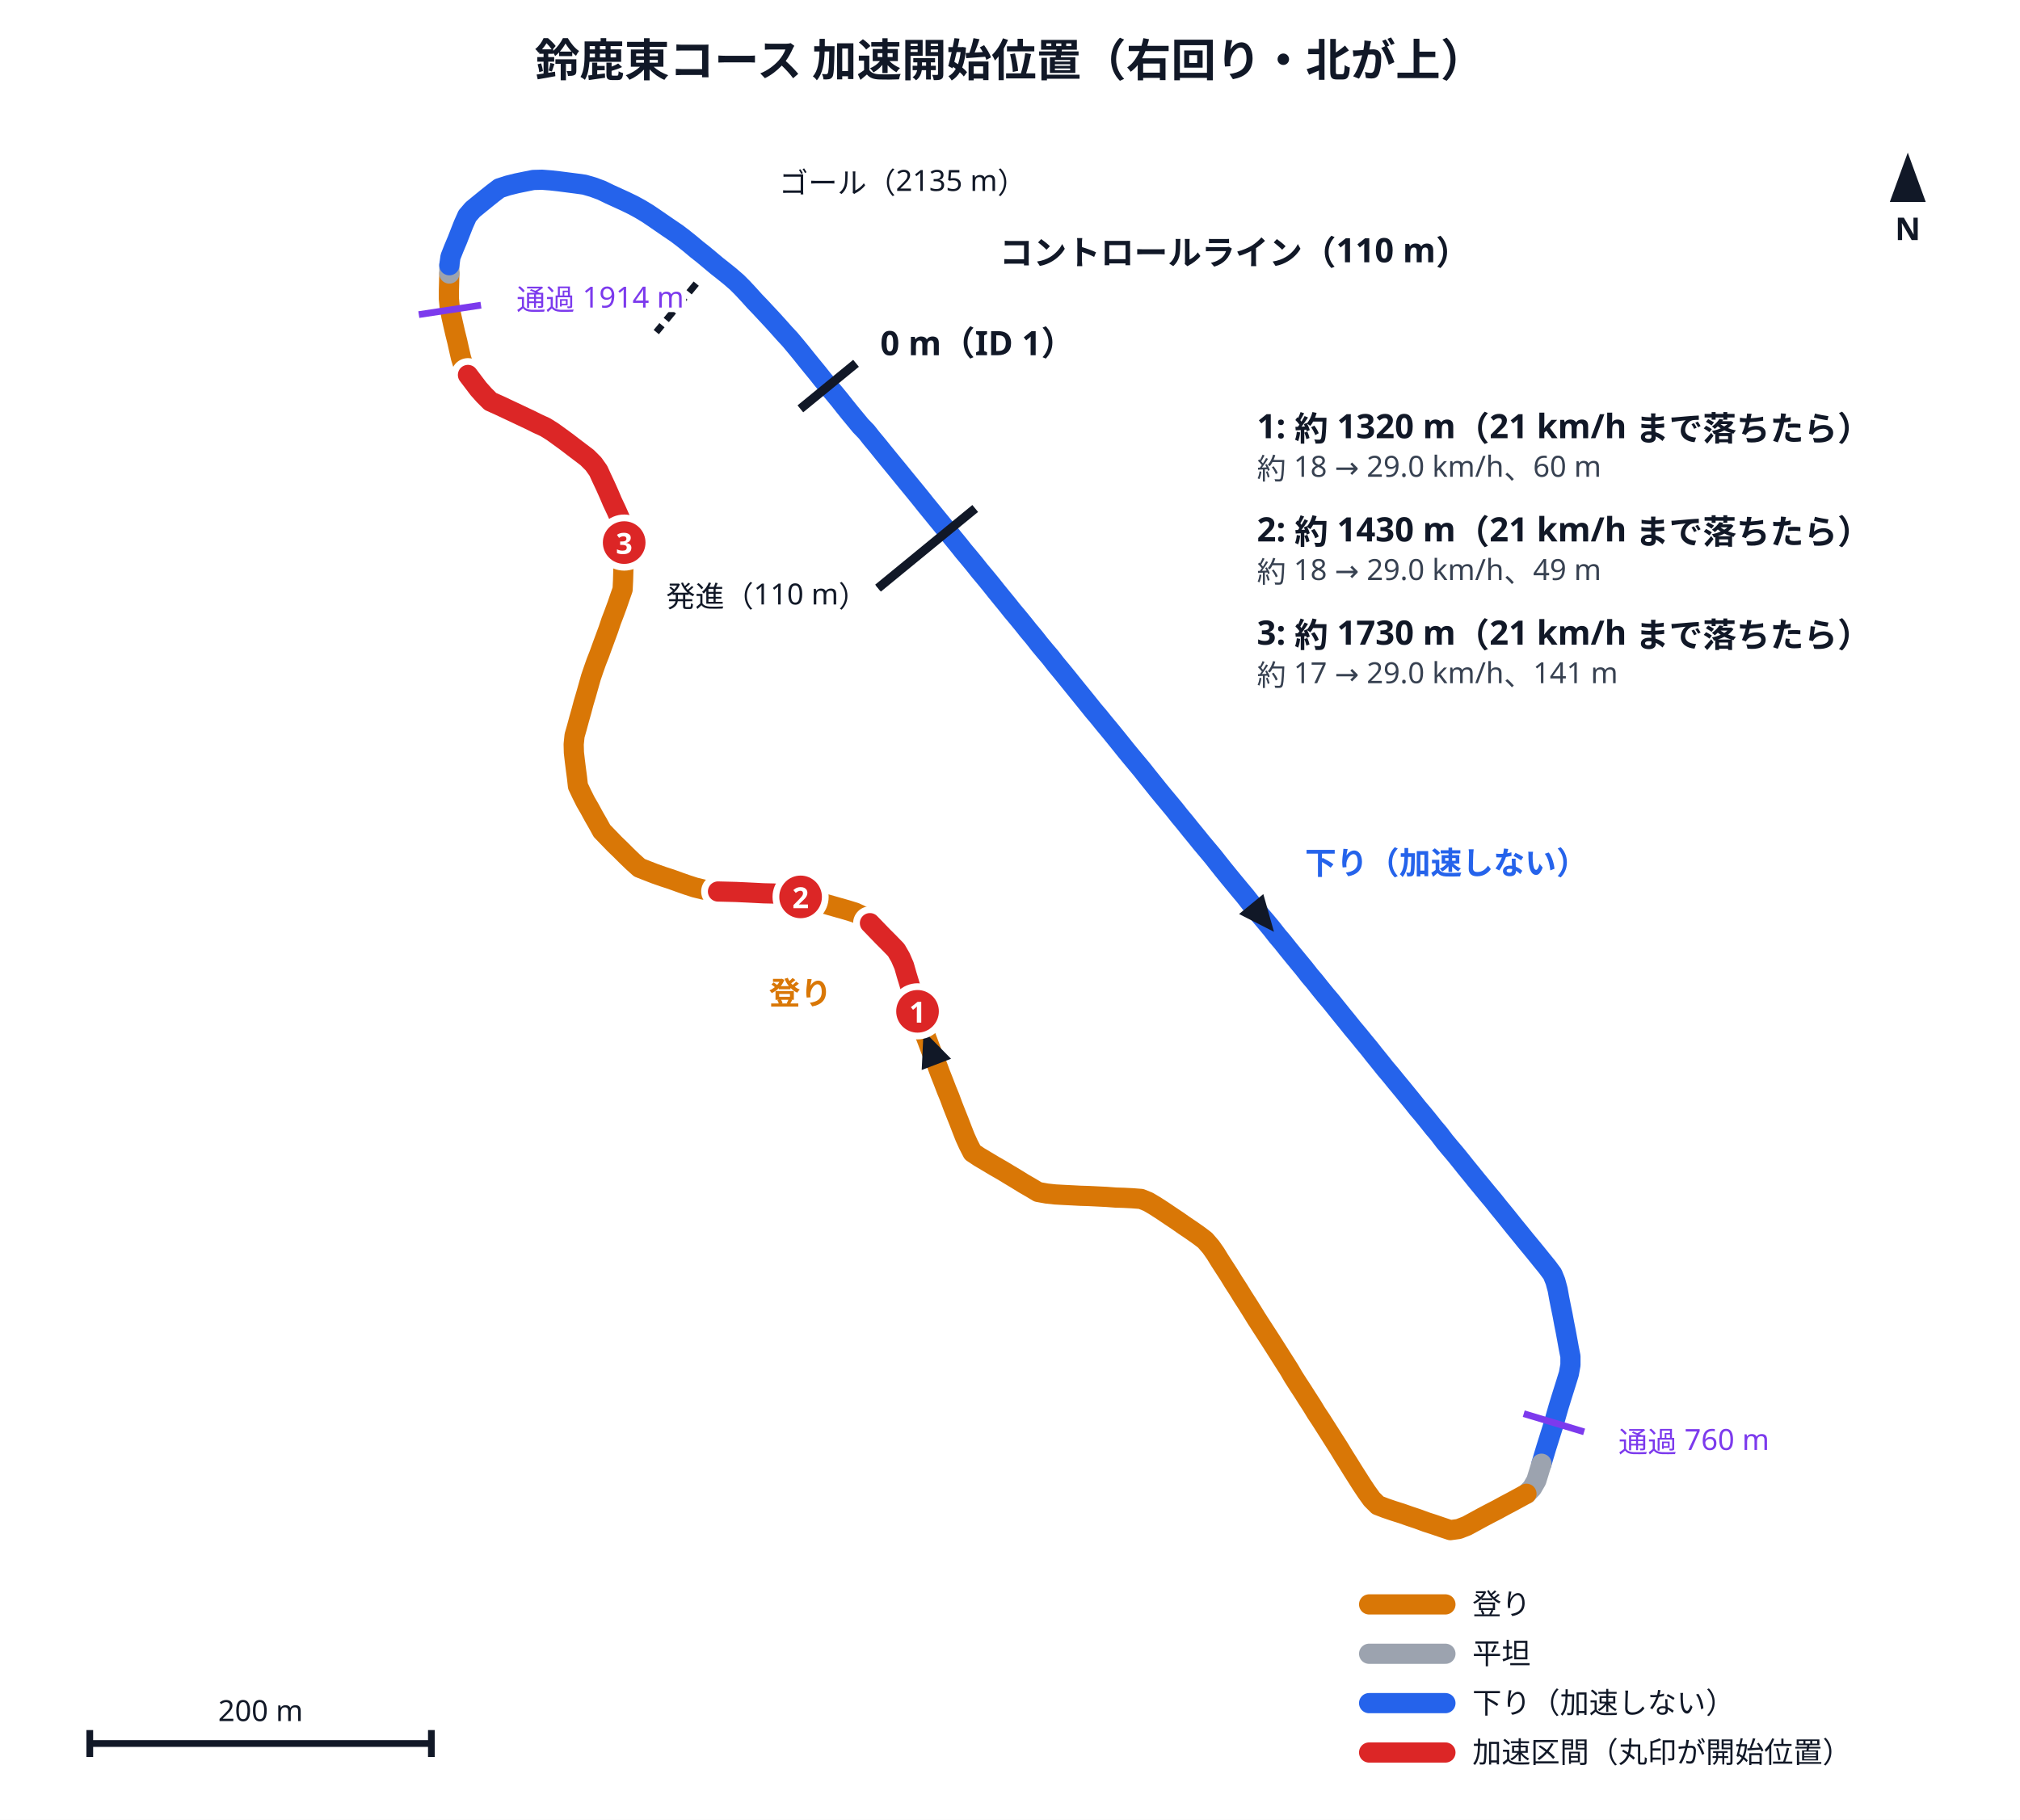
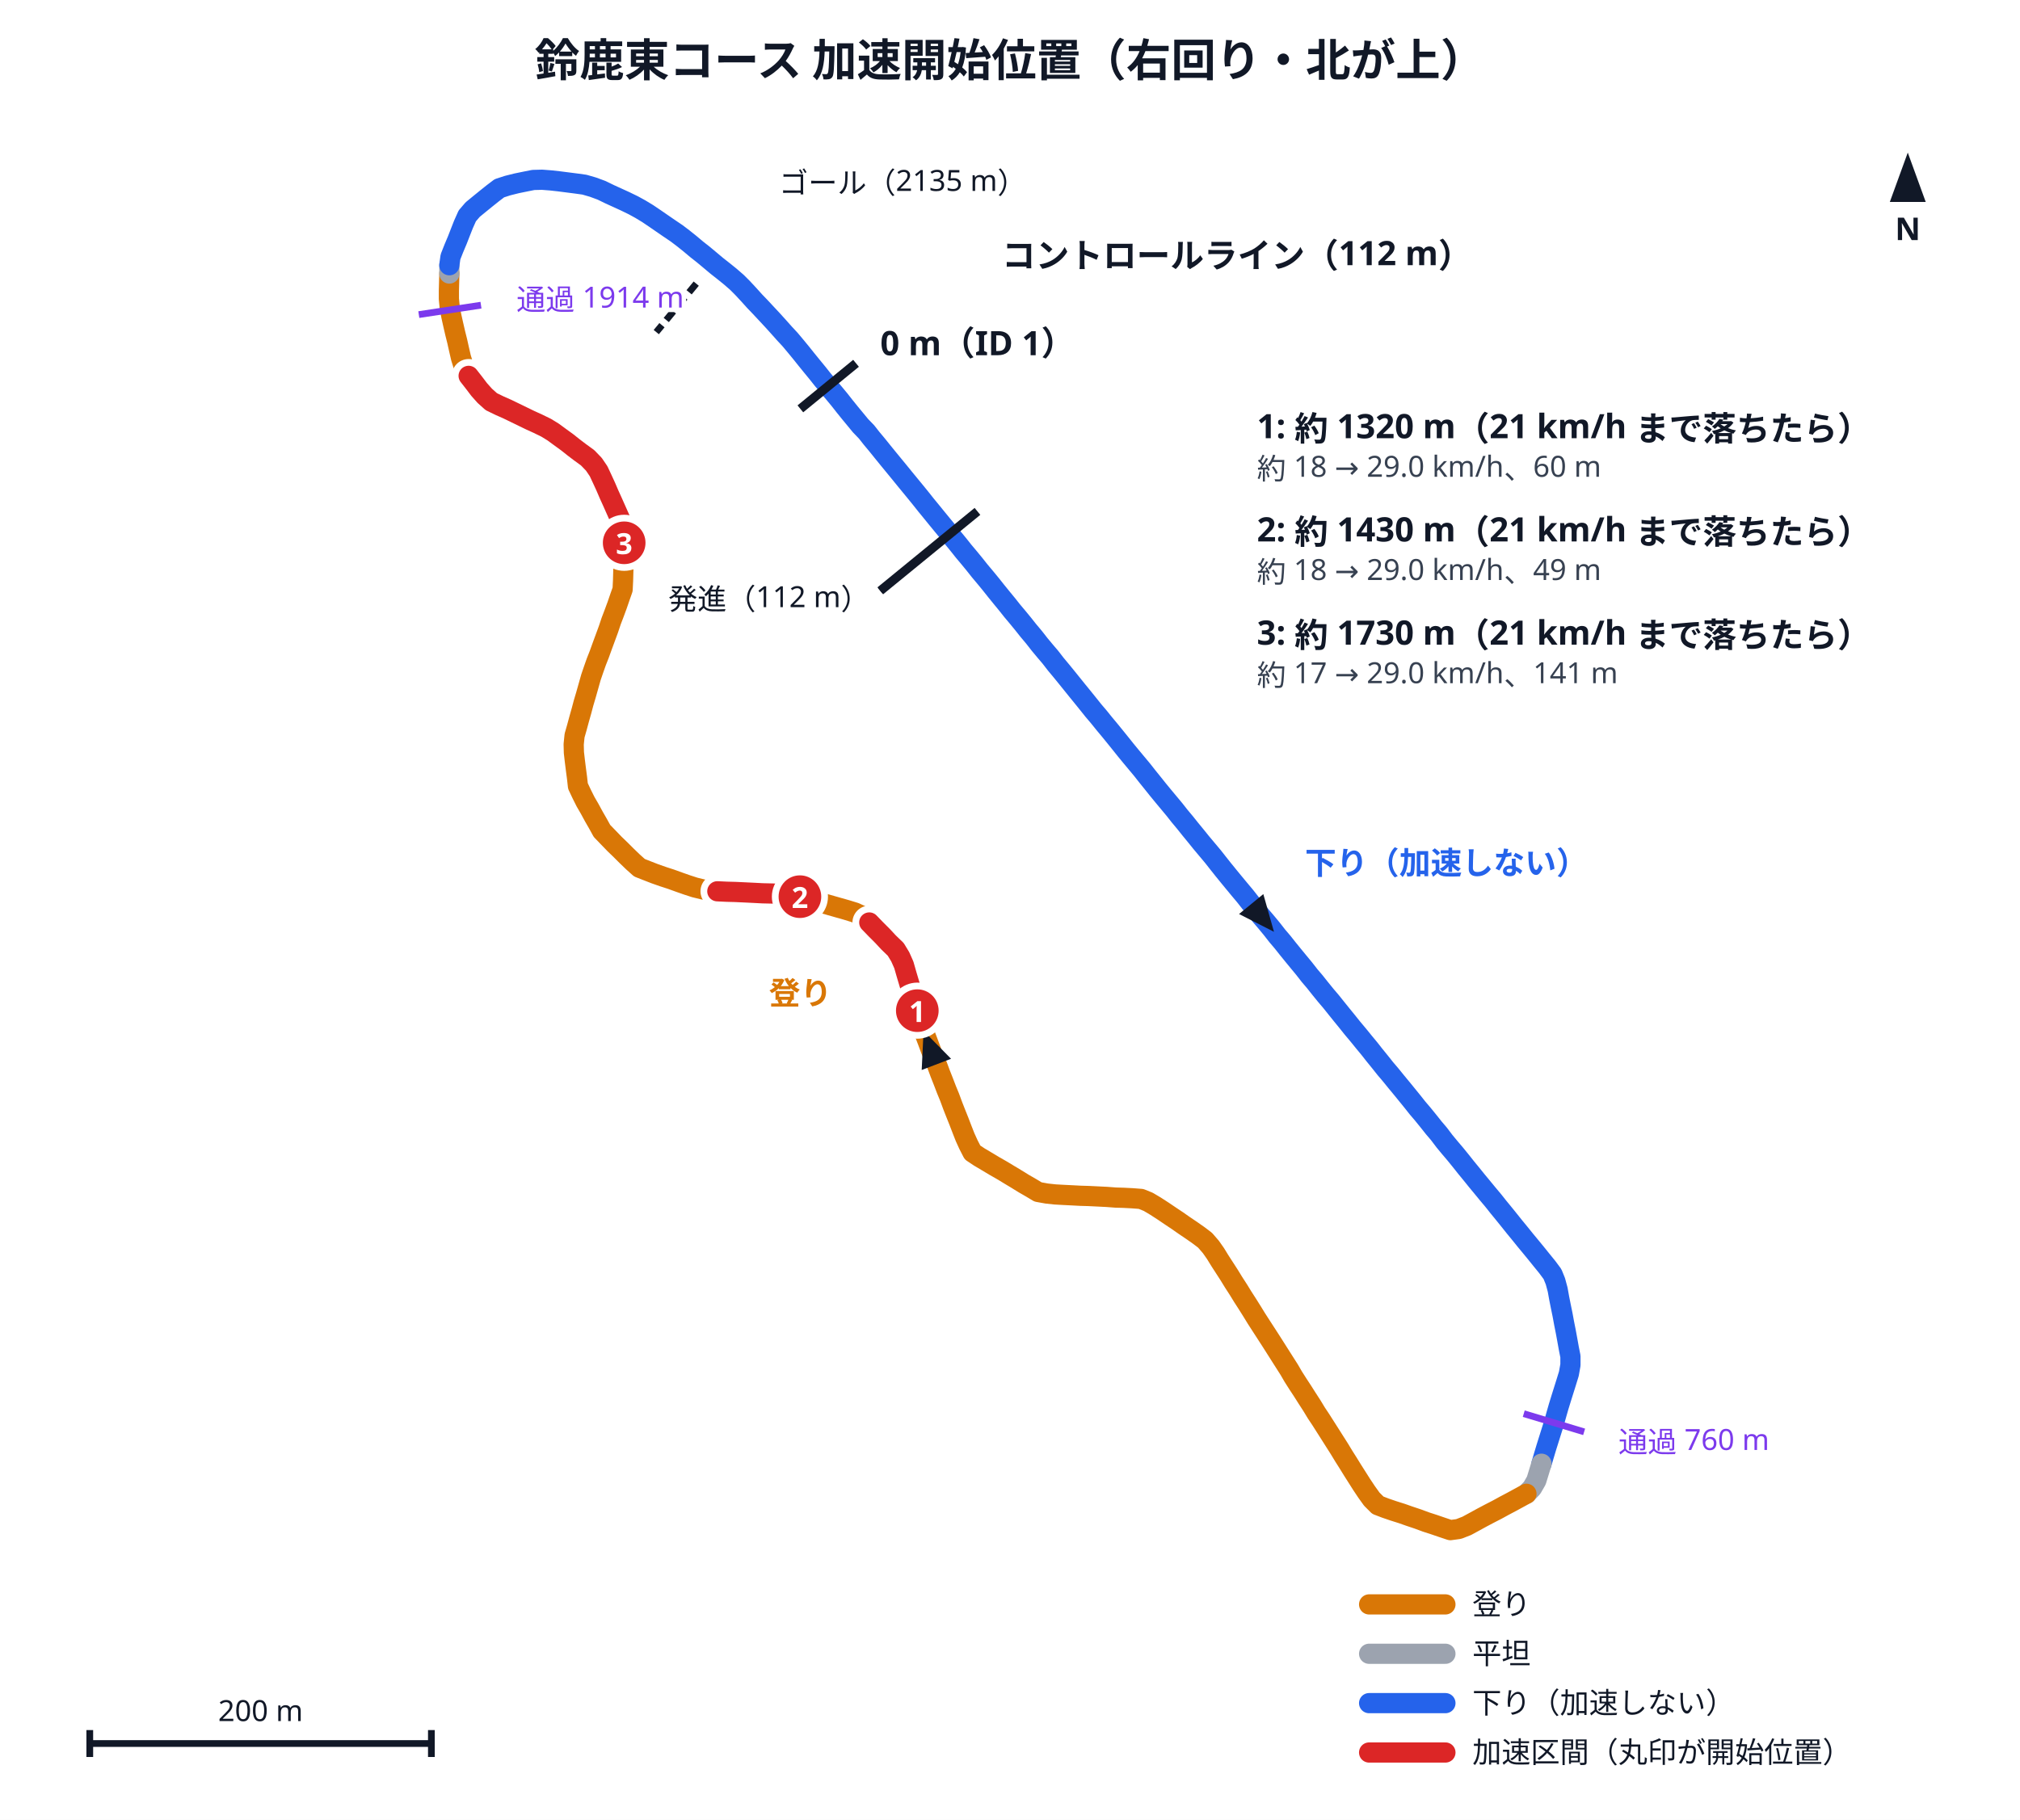
<svg xmlns="http://www.w3.org/2000/svg" viewBox="0 0 900 811" width="900" height="811" font-family="sans-serif">
  <rect width="100%" height="100%" fill="#ffffff" />
  <text x="450" y="34" text-anchor="middle" font-size="20" font-weight="bold" fill="#111827">鈴鹿東コース 加速開始位置（右回り・北が上）</text>
  <polyline points="369.0,172.1 371.6,175.2 374.0,178.1 376.2,180.9 378.7,184.0 381.1,186.9 383.4,189.7 386.1,192.5 388.3,195.3 390.8,198.3 393.3,201.4 395.9,204.6 398.2,207.4 400.5,210.2 403.1,213.4 405.4,216.2 407.7,219.0 410.3,222.2 412.6,225.1 414.9,227.9 417.5,231.1 419.8,233.9 422.1,236.7 424.7,239.9 427.0,242.7 429.3,245.6 431.9,248.7 434.2,251.5 436.5,254.4 439.1,257.5 441.4,260.3 443.7,263.2 446.3,266.4 448.6,269.2 450.9,272.1 453.5,275.2 455.8,278.0 458.1,280.9 460.7,284.0 463.2,287.2 465.7,290.2 468.0,292.9 470.4,296.0 472.9,299.0 475.1,301.7 477.6,304.8 480.1,307.9 482.3,310.6 484.8,313.7 487.2,316.7 489.5,319.4 492.0,322.5 494.5,325.5 496.7,328.2 499.2,331.3 501.6,334.3 503.9,337.1 506.4,340.1 508.9,343.1 511.1,345.9 513.6,349.0 516.0,352.0 518.3,354.8 520.8,357.8 523.3,360.8 525.5,363.6 528.0,366.6 530.4,369.6 532.7,372.4 535.2,375.5 537.8,378.6 540.4,381.7 542.6,384.5 544.9,387.4 547.5,390.6 549.8,393.4 552.2,396.3 554.8,399.4 557.0,402.2 559.3,405.1 561.9,408.3 564.2,411.0 566.6,413.9 569.1,417.1 571.4,419.8 573.7,422.7 576.3,425.9 578.6,428.7 581.0,431.6 583.5,434.8 585.8,437.5 588.1,440.4 590.7,443.6 593.0,446.3 595.4,449.3 597.9,452.4 600.1,455.1 602.5,458.1 605.1,461.2 607.7,464.4 610.1,467.3 612.3,470.1 614.9,473.3 617.2,476.2 619.5,478.9 622.1,482.1 624.5,485.0 626.7,487.7 629.3,490.9 631.6,493.8 633.9,496.5 636.5,499.7 638.8,502.6 641.1,505.3 643.6,508.6 646.0,511.5 648.3,514.2 650.9,517.4 653.2,520.3 655.5,523.1 658.0,526.2 660.4,529.1 662.7,531.9 665.3,535.0 667.6,537.9 669.9,540.7 672.4,543.8 674.8,546.8 677.1,549.6 679.6,552.7 682.0,555.6 684.3,558.4 686.8,561.5 689.4,564.7 691.7,567.8 693.0,571.0 694.0,574.7 694.7,578.6 695.4,582.1 696.2,586.0 696.9,589.8 697.6,593.3 698.3,597.1 699.0,601.0 699.7,604.5 699.7,608.3 699.0,612.2 697.8,616.1 696.7,619.6 695.6,623.1 694.4,627.0 693.4,630.5 692.4,634.1 691.2,637.9 690.1,641.4 689.0,644.9 687.8,648.9 686.8,652.3" fill="none" stroke="#2563eb" stroke-width="9" stroke-linecap="round" stroke-linejoin="round" />
  <polyline points="686.8,652.3 685.7,655.9 684.5,659.8 682.6,663.1 680.1,665.7" fill="none" stroke="#9ca3af" stroke-width="9" stroke-linecap="round" stroke-linejoin="round" />
  <polyline points="680.1,665.7 677.0,667.4 673.5,669.3 670.1,671.1 667.0,672.8 663.5,674.6 660.1,676.4 657.0,678.1 653.5,680.0 649.9,681.4 646.2,681.9 642.3,680.6 638.8,679.4 635.4,678.3 631.6,676.9 628.0,675.7 624.6,674.5 620.8,673.3 617.3,672.1 613.9,670.8 611.2,668.1 608.9,664.9 606.7,661.6 604.8,658.6 602.7,655.3 600.6,651.9 598.7,648.9 596.7,645.6 594.6,642.3 592.7,639.3 590.6,636.0 588.5,632.7 586.5,629.7 584.5,626.4 582.3,623.0 580.4,620.0 578.3,616.8 576.2,613.5 574.4,610.4 572.3,607.1 570.2,603.8 568.3,600.8 566.2,597.5 564.0,594.1 561.8,590.7 559.8,587.6 557.9,584.5 555.7,581.0 553.7,577.9 551.8,574.8 549.6,571.4 547.7,568.3 545.7,565.2 543.5,561.8 541.6,558.7 539.5,555.7 536.9,552.7 534.0,550.5 531.0,548.4 527.6,546.1 524.6,544.0 521.6,542.0 518.2,539.7 514.8,537.5 511.6,535.6 508.4,534.3 504.5,534.0 500.6,533.8 497.1,533.7 493.1,533.4 489.1,533.2 485.0,533.0 481.5,532.9 477.7,532.7 473.7,532.5 470.1,532.3 466.4,531.9 462.5,531.2 459.5,529.4 456.2,527.5 452.8,525.4 449.8,523.6 446.5,521.6 443.0,519.6 439.5,517.5 436.3,515.6 433.3,513.6 431.5,510.1 430.0,506.8 428.7,503.5 427.2,499.6 425.8,496.1 424.5,492.8 423.1,489.0 421.7,485.6 420.4,482.2 418.9,478.4 417.6,474.9 416.2,471.6 414.7,467.8 413.4,464.3 412.1,460.9 410.7,457.1 409.6,453.5 408.6,450.1 407.4,446.2 406.3,442.3 405.1,438.5 404.2,435.1 403.1,431.4 401.8,427.7 400.1,424.6 397.7,421.7 394.9,418.9 392.4,416.4 389.7,413.6 387.0,410.8 384.4,408.3 381.0,406.7 377.1,405.5 373.2,404.4 369.7,403.4 366.2,402.4 362.3,401.2 358.8,400.3 355.2,399.4 351.3,398.6 347.7,398.3 344.0,398.2 339.9,398.1 336.3,397.9 332.7,397.7 328.6,397.6 325.0,397.4 321.3,397.3 317.3,397.1 313.3,396.4 309.6,395.5 306.2,394.4 302.5,393.1 298.9,391.8 295.5,390.7 291.8,389.4 288.2,388.0 284.9,386.7 282.0,384.1 279.2,381.4 276.7,378.9 273.8,376.1 271.0,373.2 268.2,370.3 266.5,367.2 264.6,363.9 262.7,360.4 260.9,357.3 259.2,353.9 257.5,350.3 257.1,346.7 256.6,342.9 256.1,338.9 255.7,335.4 255.6,331.7 256.0,327.8 257.0,324.3 258.0,320.6 259.1,316.7 260.0,313.3 261.1,309.6 262.2,305.7 263.3,301.8 264.5,298.3 265.7,294.9 267.0,291.6 268.3,288.0 269.7,284.2 271.1,280.4 272.3,276.8 273.6,273.4 275.0,269.6 276.2,266.1 277.4,262.7 277.6,258.7 277.7,255.0 277.8,251.4 277.9,247.3 278.0,243.5 278.1,239.9 277.9,236.0 276.8,232.4 275.4,229.1 273.7,225.4 272.2,222.0 270.7,218.7 269.0,215.0 267.5,211.6 265.9,208.4 263.3,205.5 260.3,202.9 257.1,200.5 254.3,198.3 251.2,196.0 248.0,193.7 245.1,191.6 241.7,189.8 238.2,188.2 235.0,186.6 231.4,184.9 227.9,183.2 224.7,181.7 221.1,180.1 217.7,178.1 214.9,175.3 212.6,172.5 210.4,169.5 207.9,166.3 206.5,163.0 205.4,159.5 204.5,155.6 203.7,152.0 202.8,148.4 201.9,144.5 201.1,140.9 200.4,137.3 200.0,133.2 200.0,129.6 200.1,125.9 200.2,121.9" fill="none" stroke="#d97706" stroke-width="9" stroke-linecap="round" stroke-linejoin="round" />
  <polyline points="200.2,121.9 200.2,118.2" fill="none" stroke="#9ca3af" stroke-width="9" stroke-linecap="round" stroke-linejoin="round" />
  <polyline points="200.2,118.2 200.7,114.5 202.2,110.7 203.8,106.9 205.2,103.3 206.5,100.0 208.2,96.2 210.6,93.4 213.4,91.1 216.6,88.5 219.6,86.1 222.5,83.9 226.2,82.7 230.2,81.7 234.1,80.9 237.6,80.2 241.5,80.1 245.4,80.4 249.0,80.8 252.9,81.3 256.8,81.8 260.4,82.3 264.2,83.4 268.0,84.8 271.7,86.6 275.0,88.1 278.5,89.7 282.2,91.5 285.3,93.2 288.6,95.2 292.0,97.5 294.9,99.5 298.1,101.7 301.5,104.0 304.4,106.2 307.4,108.6 310.5,111.2 313.3,113.4 316.3,115.9 319.4,118.5 322.2,120.7 325.3,123.2 328.3,125.8 330.8,128.3 333.5,131.2 336.2,134.2 338.7,136.8 341.4,139.7 344.2,142.7 347.0,145.8 349.4,148.5 352.0,151.3 354.6,154.4 356.9,157.2 359.3,160.2 361.9,163.4 364.2,166.2 366.5,169.1 369.0,172.1" fill="none" stroke="#2563eb" stroke-width="9" stroke-linecap="round" stroke-linejoin="round" />
  <text x="370.6" y="442.7" text-anchor="end" dominant-baseline="middle" font-size="14" font-weight="bold" fill="#d97706" stroke="#ffffff" stroke-width="4" paint-order="stroke">登り</text>
  <text x="581.4" y="384.7" text-anchor="start" dominant-baseline="middle" font-size="14" font-weight="bold" fill="#2563eb" stroke="#ffffff" stroke-width="4" paint-order="stroke">下り（加速しない）</text>
  <polygon points="9,0 -7,-7 -7,7" fill="#111827" transform="translate(561.9,408.3) rotate(50.6)" />
  <polygon points="9,0 -7,-7 -7,7" fill="#111827" transform="translate(414.7,467.8) rotate(-110.9)" />
  <line x1="356.6" y1="182.2" x2="381.4" y2="161.9" stroke="#111827" stroke-width="4" />
  <text x="392.2" y="153.0" text-anchor="start" dominant-baseline="middle" font-size="15" font-weight="bold" fill="#111827" stroke="#ffffff" stroke-width="4" paint-order="stroke">0 m（ID 1）</text>
-   <line x1="412.9" y1="244.4" x2="391.2" y2="262.1" stroke="#111827" stroke-width="3" stroke-dasharray="5 3" />
-   <text x="386.6" y="265.9" text-anchor="end" dominant-baseline="middle" font-size="13" font-weight="normal" fill="#111827" stroke="#ffffff" stroke-width="4" paint-order="stroke">発進（110 m）</text>
+   <line x1="413.9" y1="245.6" x2="392.2" y2="263.3" stroke="#111827" stroke-width="3" stroke-dasharray="5 3" />
+   <text x="387.6" y="267.1" text-anchor="end" dominant-baseline="middle" font-size="13" font-weight="normal" fill="#111827" stroke="#ffffff" stroke-width="4" paint-order="stroke">発進（112 m）</text>
  <line x1="310.2" y1="126.4" x2="292.4" y2="148.0" stroke="#111827" stroke-width="3" stroke-dasharray="5 3" />
  <text x="347.1" y="81.6" text-anchor="start" dominant-baseline="middle" font-size="13" font-weight="normal" fill="#111827" stroke="#ffffff" stroke-width="4" paint-order="stroke">ゴール（2135 m）</text>
  <line x1="678.9" y1="630.0" x2="705.8" y2="638.1" stroke="#7c3aed" stroke-width="3" />
  <text x="721.1" y="642.7" text-anchor="start" dominant-baseline="middle" font-size="13" font-weight="normal" fill="#7c3aed" stroke="#ffffff" stroke-width="4" paint-order="stroke">通過 760 m</text>
  <line x1="214.3" y1="136.0" x2="186.6" y2="140.2" stroke="#7c3aed" stroke-width="3" />
  <text x="230.1" y="133.6" text-anchor="start" dominant-baseline="middle" font-size="13" font-weight="normal" fill="#7c3aed" stroke="#ffffff" stroke-width="4" paint-order="stroke">通過 1914 m</text>
-   <line x1="391.2" y1="262.1" x2="434.5" y2="226.6" stroke="#111827" stroke-width="4" />
-   <text x="445.3" y="112.7" text-anchor="start" dominant-baseline="middle" font-size="15" font-weight="bold" fill="#111827" stroke="#ffffff" stroke-width="4" paint-order="stroke">コントロールライン（110 m）</text>
-   <polyline points="408.8,450.7 407.5,446.6 406.3,442.3 405.1,438.2 404.0,434.6 402.8,430.4 401.2,426.7 399.3,423.4 396.2,420.2 393.4,417.4 390.6,414.5 387.6,411.4" fill="none" stroke="#ffffff" stroke-width="15" stroke-linecap="round" stroke-linejoin="round" />
-   <polyline points="408.8,450.7 407.5,446.6 406.3,442.3 405.1,438.2 404.0,434.6 402.8,430.4 401.2,426.7 399.3,423.4 396.2,420.2 393.4,417.4 390.6,414.5 387.6,411.4" fill="none" stroke="#dc2626" stroke-width="9" stroke-linecap="round" stroke-linejoin="round" />
-   <polyline points="356.7,399.7 352.5,398.8 348.5,398.4 344.6,398.2 340.2,398.1 336.3,397.9 332.3,397.7 327.9,397.5 324.0,397.4 319.9,397.3" fill="none" stroke="#ffffff" stroke-width="15" stroke-linecap="round" stroke-linejoin="round" />
-   <polyline points="356.7,399.7 352.5,398.8 348.5,398.4 344.6,398.2 340.2,398.1 336.3,397.9 332.3,397.7 327.9,397.5 324.0,397.4 319.9,397.3" fill="none" stroke="#dc2626" stroke-width="9" stroke-linecap="round" stroke-linejoin="round" />
-   <polyline points="278.1,241.8 278.0,238.0 277.5,234.1 276.1,230.8 274.5,227.2 272.8,223.6 271.4,220.3 269.8,216.7 268.1,213.1 266.6,209.8 264.4,206.7 261.6,203.9 258.3,201.4 255.4,199.2 252.4,196.9 249.1,194.5 246.2,192.4 243.0,190.4 239.3,188.7 236.1,187.1 232.7,185.5 228.9,183.7 225.7,182.2 222.3,180.6 218.5,178.9 215.7,176.1 213.2,173.3 211.0,170.4 208.5,167.1" fill="none" stroke="#ffffff" stroke-width="15" stroke-linecap="round" stroke-linejoin="round" />
-   <polyline points="278.1,241.8 278.0,238.0 277.5,234.1 276.1,230.8 274.5,227.2 272.8,223.6 271.4,220.3 269.8,216.7 268.1,213.1 266.6,209.8 264.4,206.7 261.6,203.9 258.3,201.4 255.4,199.2 252.4,196.9 249.1,194.5 246.2,192.4 243.0,190.4 239.3,188.7 236.1,187.1 232.7,185.5 228.9,183.7 225.7,182.2 222.3,180.6 218.5,178.9 215.7,176.1 213.2,173.3 211.0,170.4 208.5,167.1" fill="none" stroke="#dc2626" stroke-width="9" stroke-linecap="round" stroke-linejoin="round" />
-   <circle cx="408.8" cy="450.7" r="11" fill="#dc2626" stroke="#ffffff" stroke-width="3" />
-   <text x="408.8" y="450.7" text-anchor="middle" dominant-baseline="central" font-size="13" font-weight="bold" fill="#ffffff">1</text>
+   <line x1="392.2" y1="263.3" x2="435.5" y2="227.9" stroke="#111827" stroke-width="4" />
+   <text x="446.4" y="114.0" text-anchor="start" dominant-baseline="middle" font-size="15" font-weight="bold" fill="#111827" stroke="#ffffff" stroke-width="4" paint-order="stroke">コントロールライン（112 m）</text>
+   <polyline points="408.7,450.4 407.4,446.2 406.2,441.9 405.0,437.9 403.9,434.2 402.7,430.0 401.1,426.4 399.1,423.1 395.9,420.0 393.2,417.1 390.3,414.2 387.3,411.1" fill="none" stroke="#ffffff" stroke-width="15" stroke-linecap="round" stroke-linejoin="round" />
+   <polyline points="408.7,450.4 407.4,446.2 406.2,441.9 405.0,437.9 403.9,434.2 402.7,430.0 401.1,426.4 399.1,423.1 395.9,420.0 393.2,417.1 390.3,414.2 387.3,411.1" fill="none" stroke="#dc2626" stroke-width="9" stroke-linecap="round" stroke-linejoin="round" />
+   <polyline points="356.4,399.6 352.2,398.7 348.2,398.4 344.2,398.2 339.8,398.1 336.0,397.9 331.9,397.7 327.6,397.5 323.8,397.4 319.6,397.2" fill="none" stroke="#ffffff" stroke-width="15" stroke-linecap="round" stroke-linejoin="round" />
+   <polyline points="356.4,399.6 352.2,398.7 348.2,398.4 344.2,398.2 339.8,398.1 336.0,397.9 331.9,397.7 327.6,397.5 323.8,397.4 319.6,397.2" fill="none" stroke="#dc2626" stroke-width="9" stroke-linecap="round" stroke-linejoin="round" />
+   <polyline points="278.1,241.9 278.0,238.1 277.6,234.2 276.1,230.9 274.5,227.3 272.9,223.7 271.4,220.4 269.9,216.9 268.2,213.2 266.7,210.0 264.6,206.9 261.8,204.0 258.5,201.6 255.6,199.4 252.7,197.1 249.4,194.7 246.4,192.5 243.3,190.6 239.6,188.8 236.3,187.3 233.0,185.7 229.3,183.9 226.0,182.3 222.6,180.8 218.9,179.0 216.0,176.4 213.5,173.6 211.3,170.7 208.8,167.5" fill="none" stroke="#ffffff" stroke-width="15" stroke-linecap="round" stroke-linejoin="round" />
+   <polyline points="278.1,241.9 278.0,238.1 277.6,234.2 276.1,230.9 274.5,227.3 272.9,223.7 271.4,220.4 269.9,216.9 268.2,213.2 266.7,210.0 264.6,206.9 261.8,204.0 258.5,201.6 255.6,199.4 252.7,197.1 249.4,194.7 246.4,192.5 243.3,190.6 239.6,188.8 236.3,187.3 233.0,185.7 229.3,183.9 226.0,182.3 222.6,180.8 218.9,179.0 216.0,176.4 213.5,173.6 211.3,170.7 208.8,167.5" fill="none" stroke="#dc2626" stroke-width="9" stroke-linecap="round" stroke-linejoin="round" />
+   <circle cx="408.7" cy="450.4" r="11" fill="#dc2626" stroke="#ffffff" stroke-width="3" />
+   <text x="408.7" y="450.4" text-anchor="middle" dominant-baseline="central" font-size="13" font-weight="bold" fill="#ffffff">1</text>
  <text x="560.0" y="190.0" text-anchor="start" dominant-baseline="middle" font-size="15" font-weight="bold" fill="#111827" stroke="#ffffff" stroke-width="4" paint-order="stroke">1: 約 1320 m（21 km/h まで落ちたら）</text>
  <text x="560.0" y="209.0" text-anchor="start" dominant-baseline="middle" font-size="13" fill="#374151" stroke="#ffffff" stroke-width="4" paint-order="stroke">約 18 → 29.0 km/h、60 m</text>
-   <circle cx="356.7" cy="399.7" r="11" fill="#dc2626" stroke="#ffffff" stroke-width="3" />
-   <text x="356.7" y="399.7" text-anchor="middle" dominant-baseline="central" font-size="13" font-weight="bold" fill="#ffffff">2</text>
+   <circle cx="356.4" cy="399.6" r="11" fill="#dc2626" stroke="#ffffff" stroke-width="3" />
+   <text x="356.4" y="399.6" text-anchor="middle" dominant-baseline="central" font-size="13" font-weight="bold" fill="#ffffff">2</text>
  <text x="560.0" y="236.0" text-anchor="start" dominant-baseline="middle" font-size="15" font-weight="bold" fill="#111827" stroke="#ffffff" stroke-width="4" paint-order="stroke">2: 約 1430 m（21 km/h まで落ちたら）</text>
  <text x="560.0" y="255.0" text-anchor="start" dominant-baseline="middle" font-size="13" fill="#374151" stroke="#ffffff" stroke-width="4" paint-order="stroke">約 18 → 29.0 km/h、49 m</text>
-   <circle cx="278.1" cy="241.8" r="11" fill="#dc2626" stroke="#ffffff" stroke-width="3" />
-   <text x="278.1" y="241.8" text-anchor="middle" dominant-baseline="central" font-size="13" font-weight="bold" fill="#ffffff">3</text>
+   <circle cx="278.1" cy="241.9" r="11" fill="#dc2626" stroke="#ffffff" stroke-width="3" />
+   <text x="278.1" y="241.9" text-anchor="middle" dominant-baseline="central" font-size="13" font-weight="bold" fill="#ffffff">3</text>
  <text x="560.0" y="282.0" text-anchor="start" dominant-baseline="middle" font-size="15" font-weight="bold" fill="#111827" stroke="#ffffff" stroke-width="4" paint-order="stroke">3: 約 1730 m（21 km/h まで落ちたら）</text>
  <text x="560.0" y="301.0" text-anchor="start" dominant-baseline="middle" font-size="13" fill="#374151" stroke="#ffffff" stroke-width="4" paint-order="stroke">約 17 → 29.0 km/h、141 m</text>
  <polygon points="850,68 842,90 858,90" fill="#111827" />
  <text x="850" y="107" text-anchor="middle" font-size="14" font-weight="bold" fill="#111827">N</text>
  <line x1="40" y1="777" x2="192.2" y2="777" stroke="#111827" stroke-width="3" />
  <line x1="40.0" y1="771" x2="40.0" y2="783" stroke="#111827" stroke-width="3" />
  <line x1="192.2" y1="771" x2="192.2" y2="783" stroke="#111827" stroke-width="3" />
  <text x="116.1" y="767" text-anchor="middle" font-size="13" fill="#111827">200 m</text>
  <line x1="610" y1="715" x2="644" y2="715" stroke="#d97706" stroke-width="9" stroke-linecap="round" />
  <text x="656" y="715" dominant-baseline="middle" font-size="13" fill="#111827">登り</text>
  <line x1="610" y1="737" x2="644" y2="737" stroke="#9ca3af" stroke-width="9" stroke-linecap="round" />
  <text x="656" y="737" dominant-baseline="middle" font-size="13" fill="#111827">平坦</text>
  <line x1="610" y1="759" x2="644" y2="759" stroke="#2563eb" stroke-width="9" stroke-linecap="round" />
  <text x="656" y="759" dominant-baseline="middle" font-size="13" fill="#111827">下り（加速しない）</text>
  <line x1="610" y1="781" x2="644" y2="781" stroke="#dc2626" stroke-width="9" stroke-linecap="round" />
  <text x="656" y="781" dominant-baseline="middle" font-size="13" fill="#111827">加速区間（丸印が開始位置）</text>
</svg>
